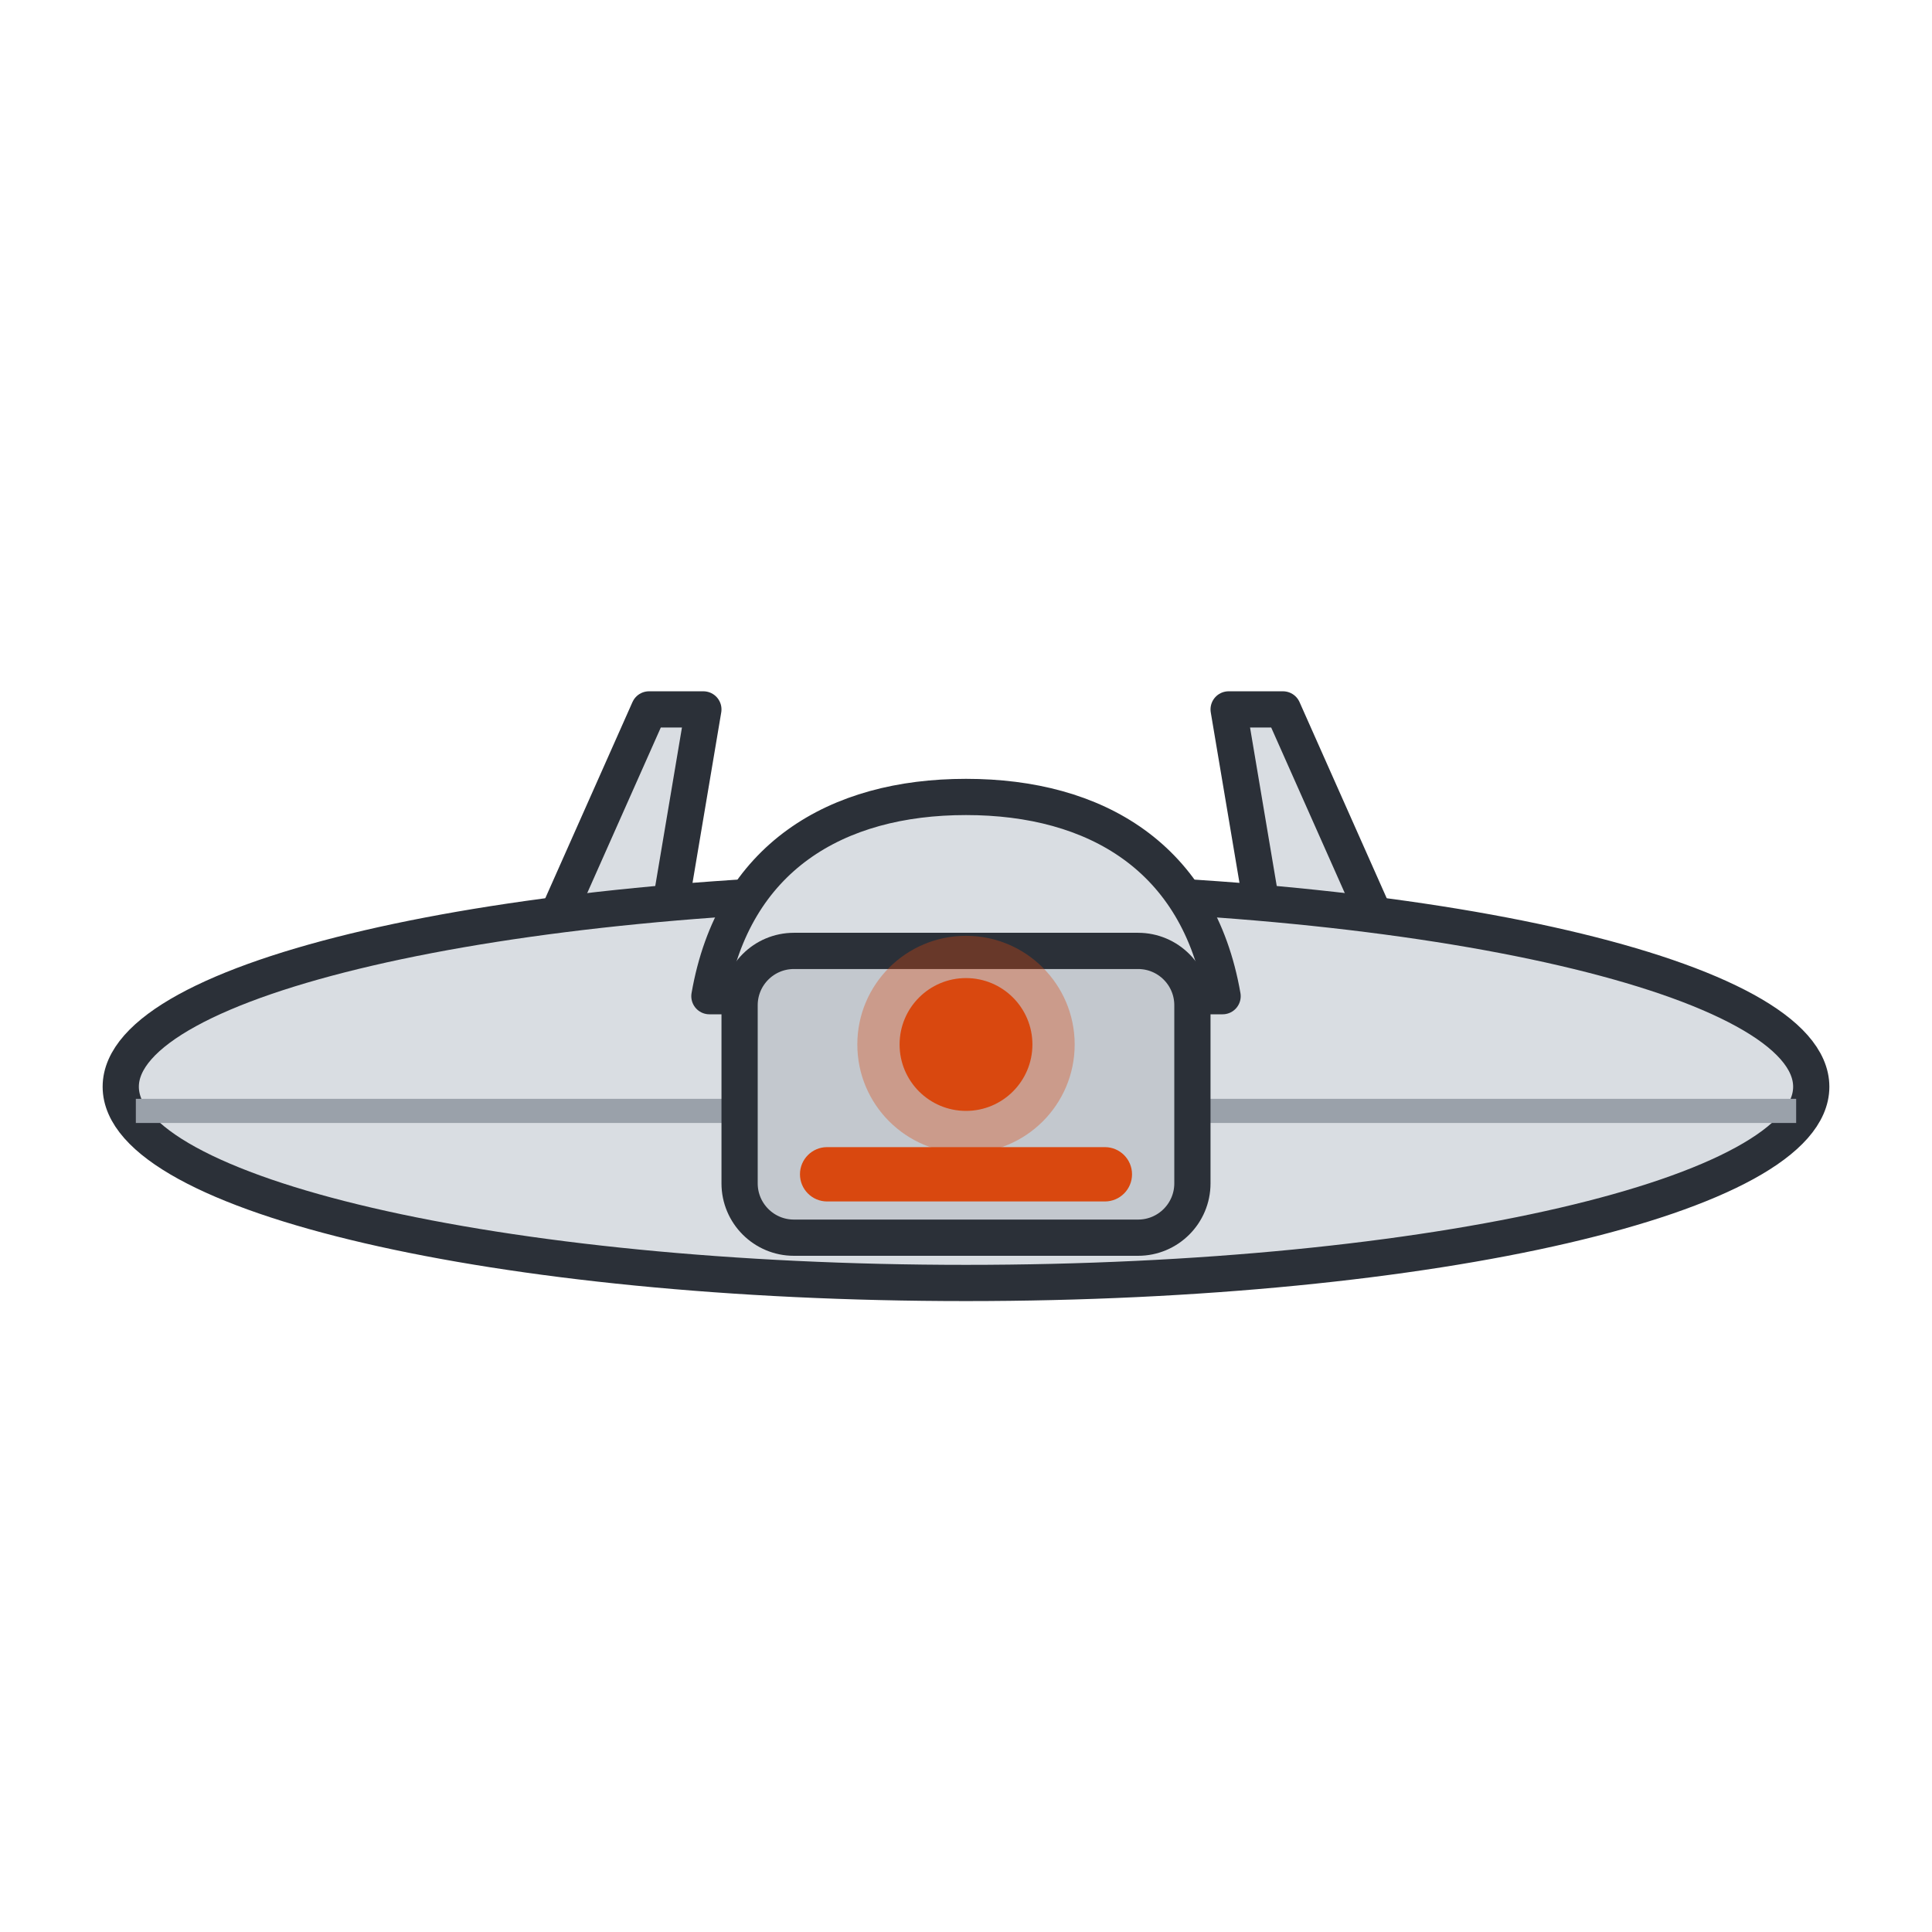
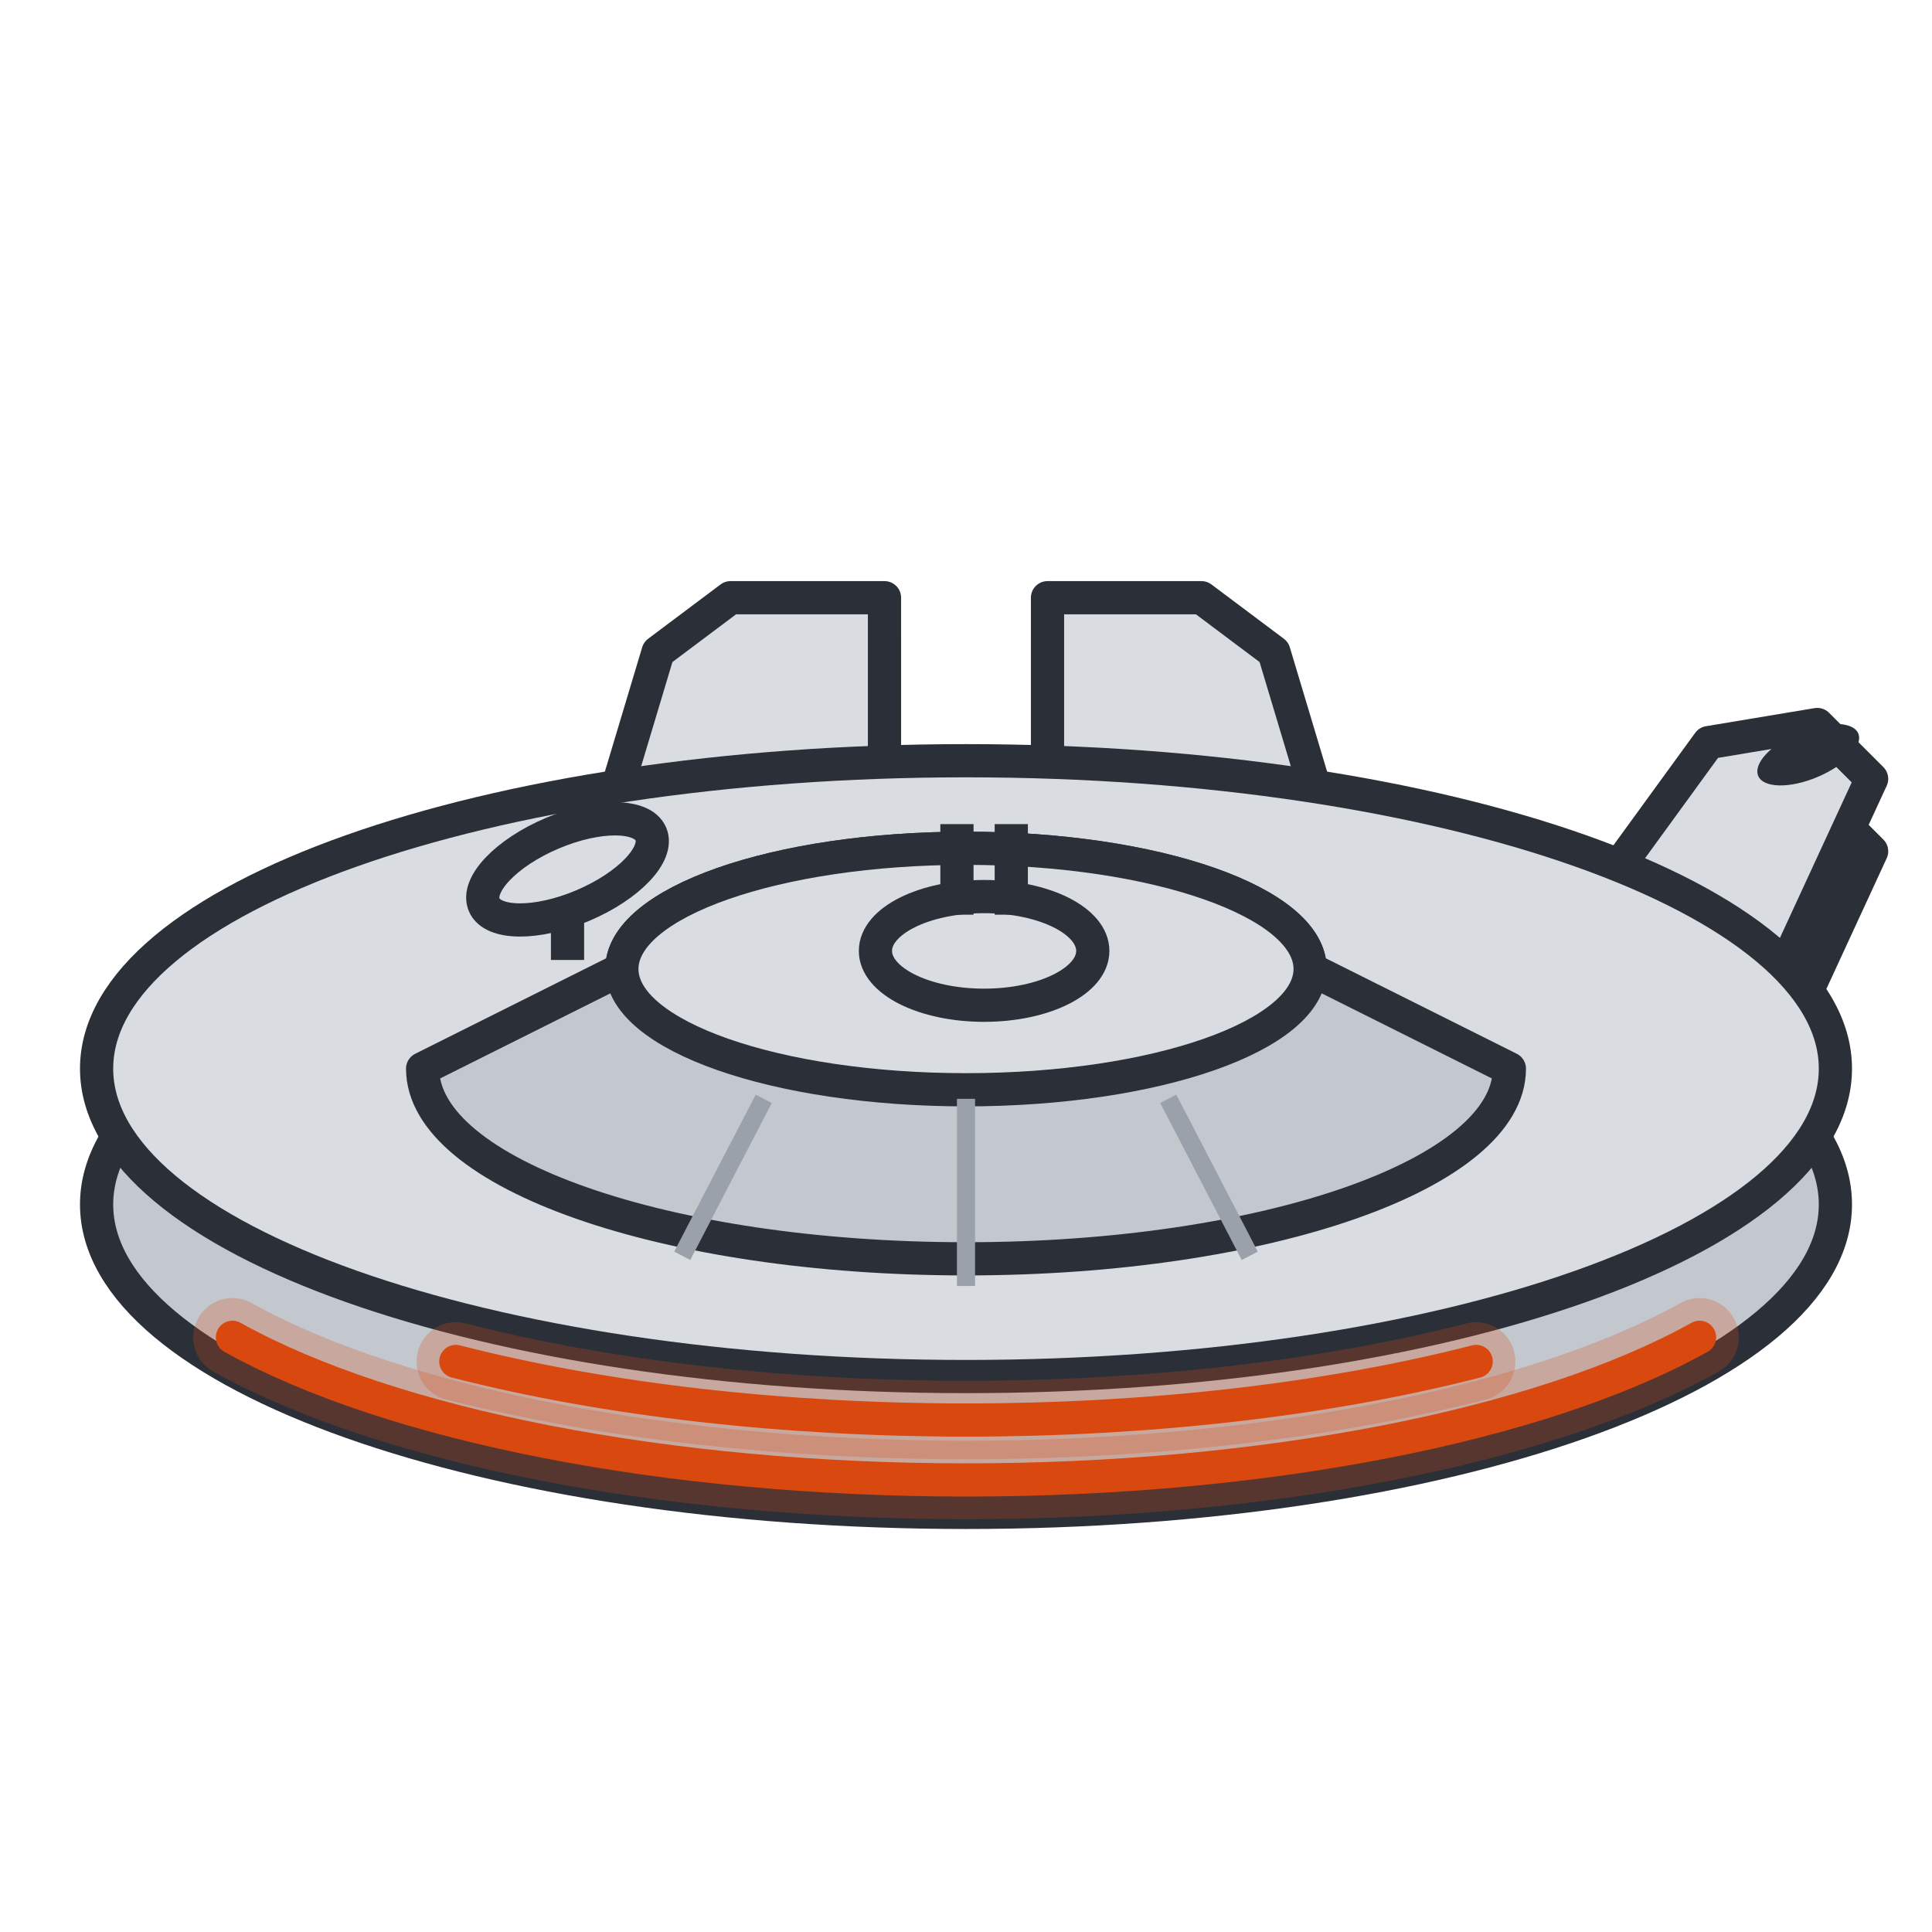
<svg xmlns="http://www.w3.org/2000/svg" viewBox="0 0 64 64">
-   <g stroke="#2b3038" stroke-width="1.2" stroke-linejoin="round">
-     <path d="M17.5 32.5 21.5 23.5h1.8l-1.6 9.5zM46.5 32.5 42.5 23.5h-1.8l1.6 9.5z" fill="#d9dde2" />
-     <ellipse cx="32" cy="36" rx="28" ry="6.5" fill="#d9dde2" />
-     <path d="M4.5 36.8h55" stroke="#9aa1aa" stroke-width="0.8" />
-     <path d="M23.5 33c.8-4.6 4.2-6.6 8.5-6.6s7.7 2 8.5 6.6z" fill="#d9dde2" />
-     <rect x="24.5" y="31.5" width="15" height="9.5" rx="1.8" fill="#c3c8ce" />
+   <g stroke="#2b3038" stroke-width="1.1" stroke-linejoin="round">
+     <path d="M29.3 28.3v-7.2h-5.1l-2.4 1.8-1.8 6z" fill="#c3c8ce" />
+     <path d="M29.3 27v-7.2h-5.1l-2.4 1.8-1.8 6z" fill="#d9dde2" />
+     <path d="M34.7 28.3v-7.2h5.1l2.4 1.8 1.8 6z" fill="#c3c8ce" />
+     <path d="M34.7 27v-7.2h5.1l2.4 1.8 1.8 6z" fill="#d9dde2" />
+     <path d="M51.8 33.6 56.6 27l3.6-.6 1.8 1.8-3.6 7.8z" fill="#c3c8ce" />
+     <path d="M51.8 31.2 56.6 24.6l3.6-.6 1.8 1.8-3.6 7.8z" fill="#d9dde2" />
+     <ellipse cx="32" cy="39.9" rx="28.8" ry="10.2" fill="#c3c8ce" />
+     <ellipse cx="32" cy="35.4" rx="28.8" ry="10.2" fill="#d9dde2" />
+     <path d="M50 35.4A18 6.3 0 0 1 14 35.4L20.6 32.1A11.4 4 0 0 1 43.4 32.1z" fill="#c3c8ce" />
+     <ellipse cx="32" cy="32.1" rx="11.4" ry="4" fill="#d9dde2" />
+     <ellipse cx="32.6" cy="31.5" rx="3.6" ry="1.8" fill="#d9dde2" />
+     <path d="M31.7 30.3v-3M33.5 30.3v-3M18.8 31.8v-2.4" fill="none" />
+     <ellipse cx="18.8" cy="28.8" rx="3" ry="1.3" transform="rotate(-23 18.8 28.8)" fill="#d9dde2" />
  </g>
-   <circle cx="32" cy="34.6" r="3.6" fill="#d9480f" opacity="0.35" />
-   <circle cx="32" cy="34.6" r="2.2" fill="#d9480f" />
-   <rect x="26.5" y="38" width="11" height="1.8" rx="0.9" fill="#d9480f" />
+   <path d="M25.3 36.4 22.6 41.6M38.7 36.4l2.7 5.2M32 36.4v6.2" stroke="#9aa1aa" stroke-width="0.6" />
+   <ellipse cx="59.9" cy="25" rx="1.8" ry="0.8" transform="rotate(-23 59.9 25)" fill="#2b3038" />
+   <g fill="none" stroke-linecap="round">
+     <path d="M48.9 45.1A28.8 10.2 0 0 1 15.1 45.1" stroke="#d9480f" stroke-width="2.6" opacity="0.25" />
+     <path d="M48.9 45.1A28.8 10.2 0 0 1 15.1 45.1" stroke="#d9480f" stroke-width="1.1" />
+     <path d="M56.3 44.3A28.8 10.2 0 0 1 7.7 44.3" stroke="#d9480f" stroke-width="2.6" opacity="0.25" />
+     <path d="M56.3 44.3A28.8 10.2 0 0 1 7.7 44.3" stroke="#d9480f" stroke-width="1.1" />
+   </g>
</svg>
